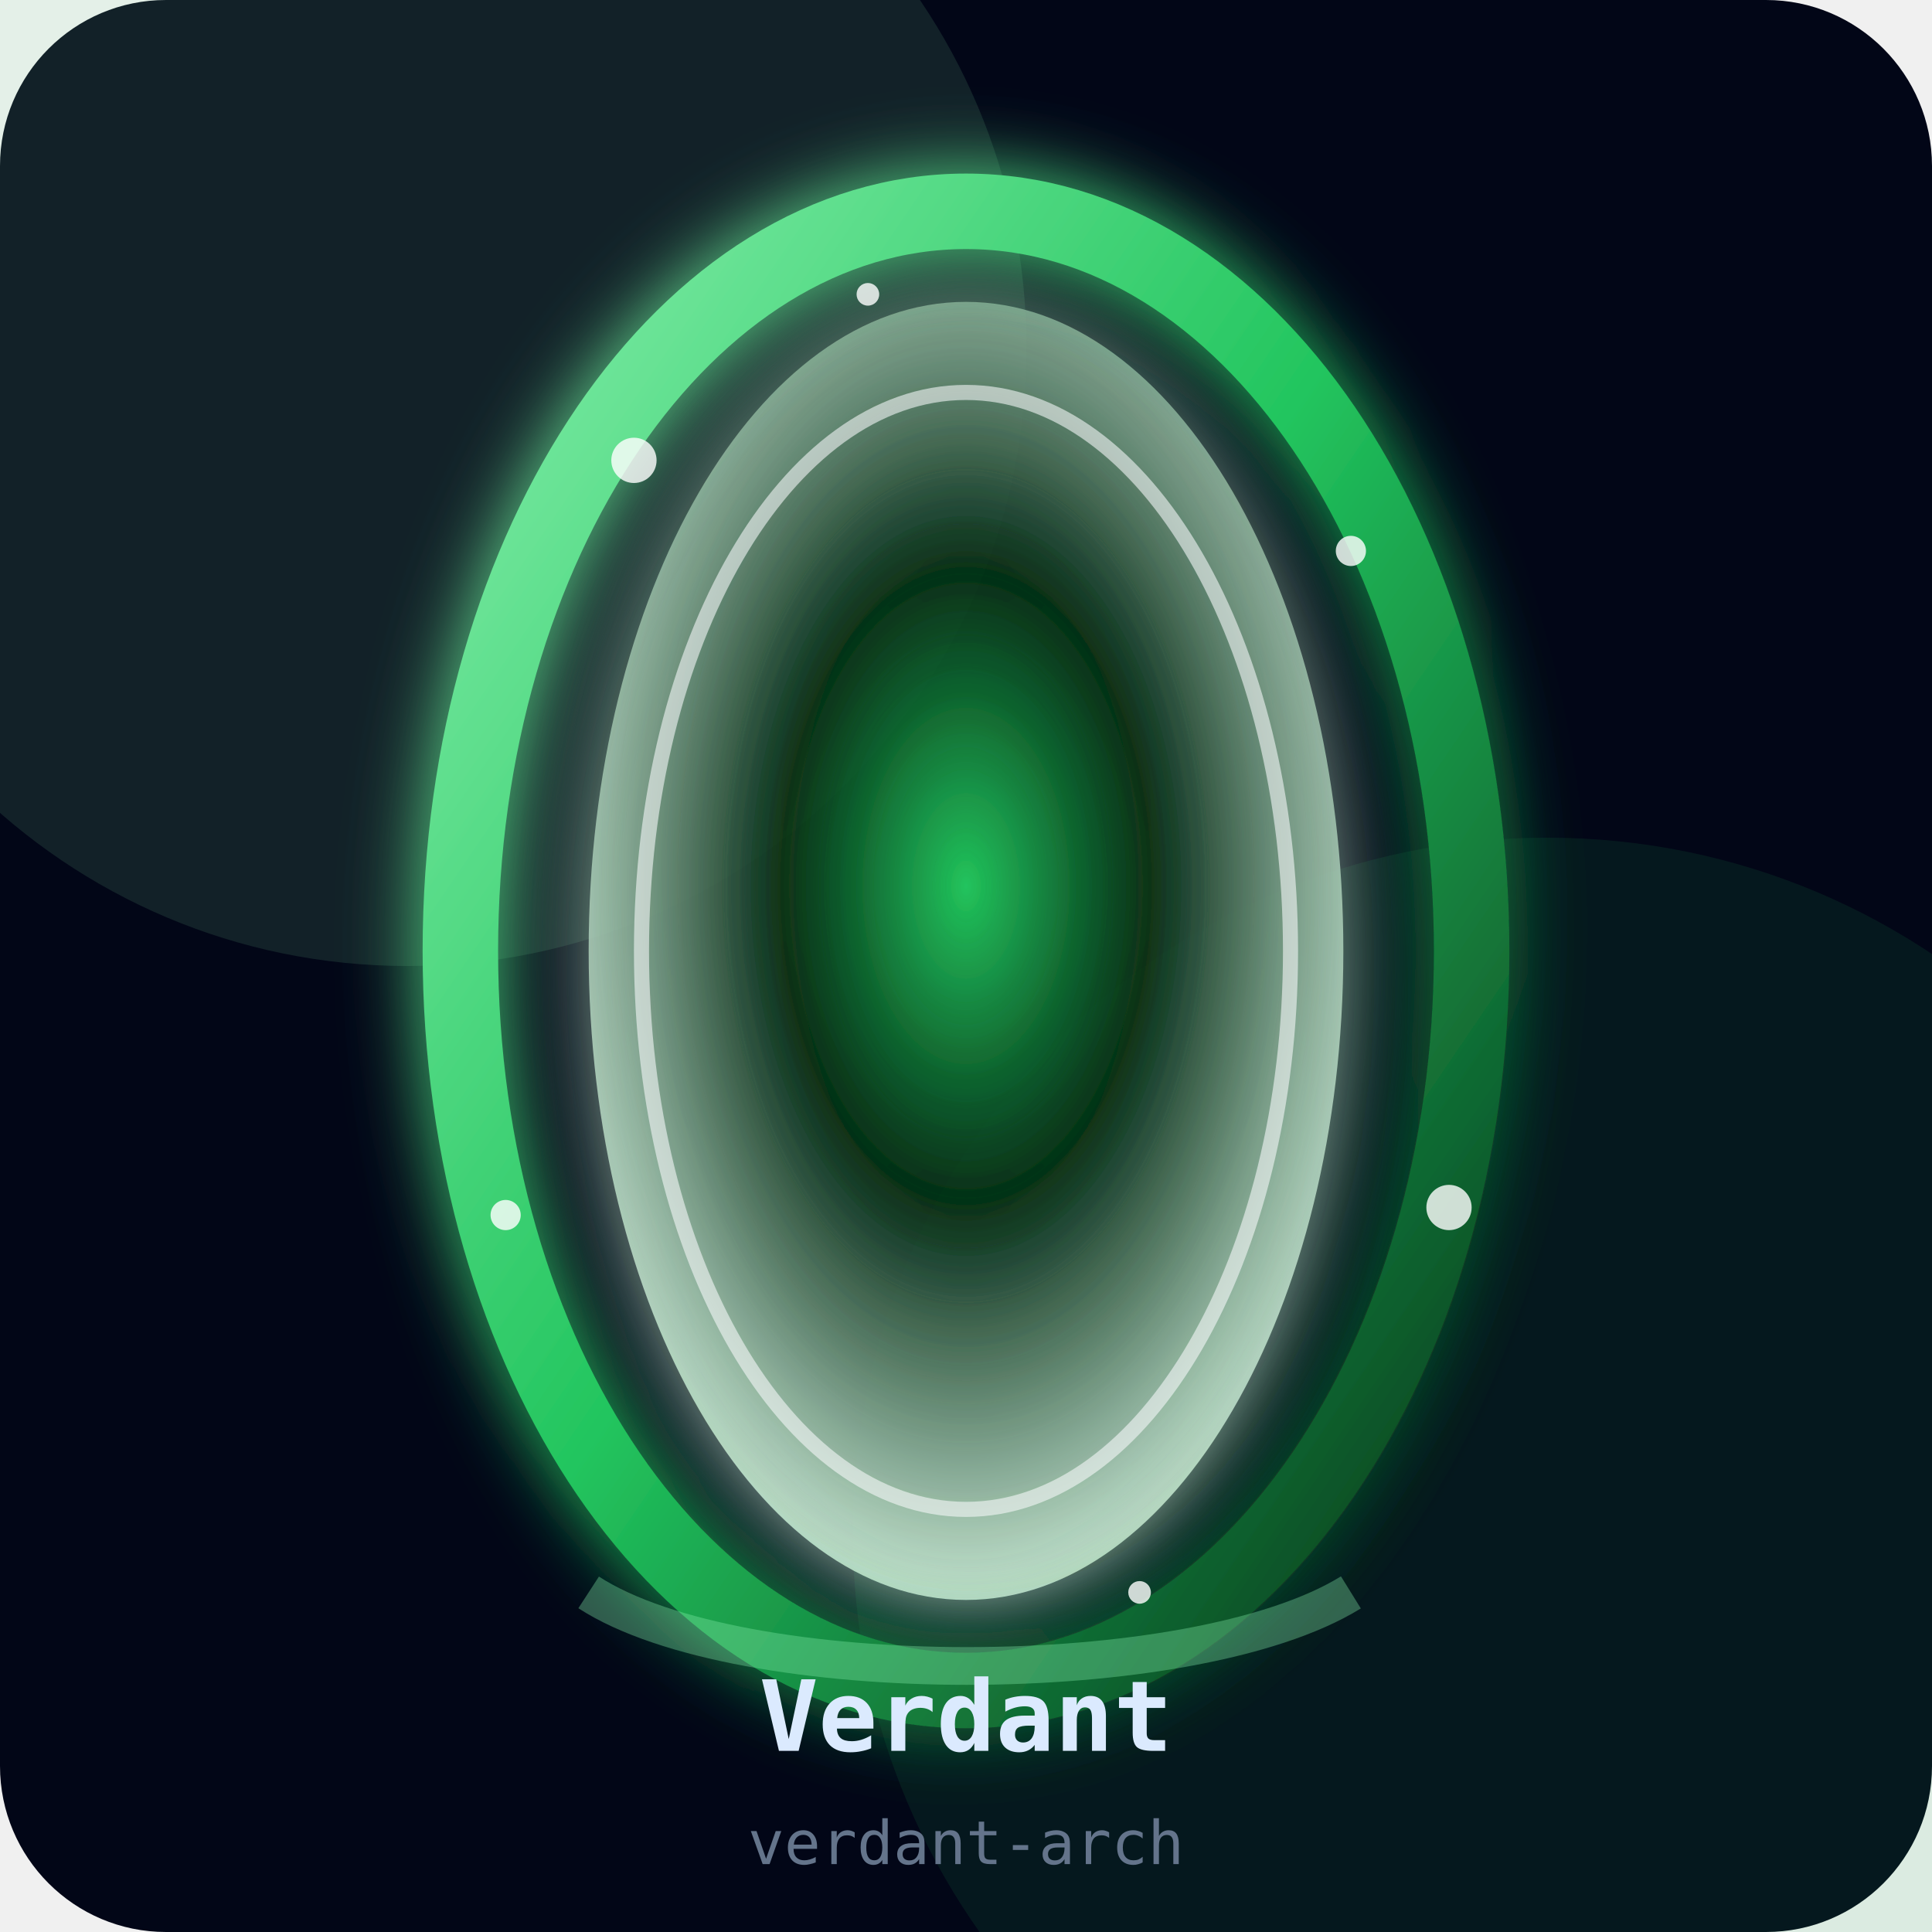
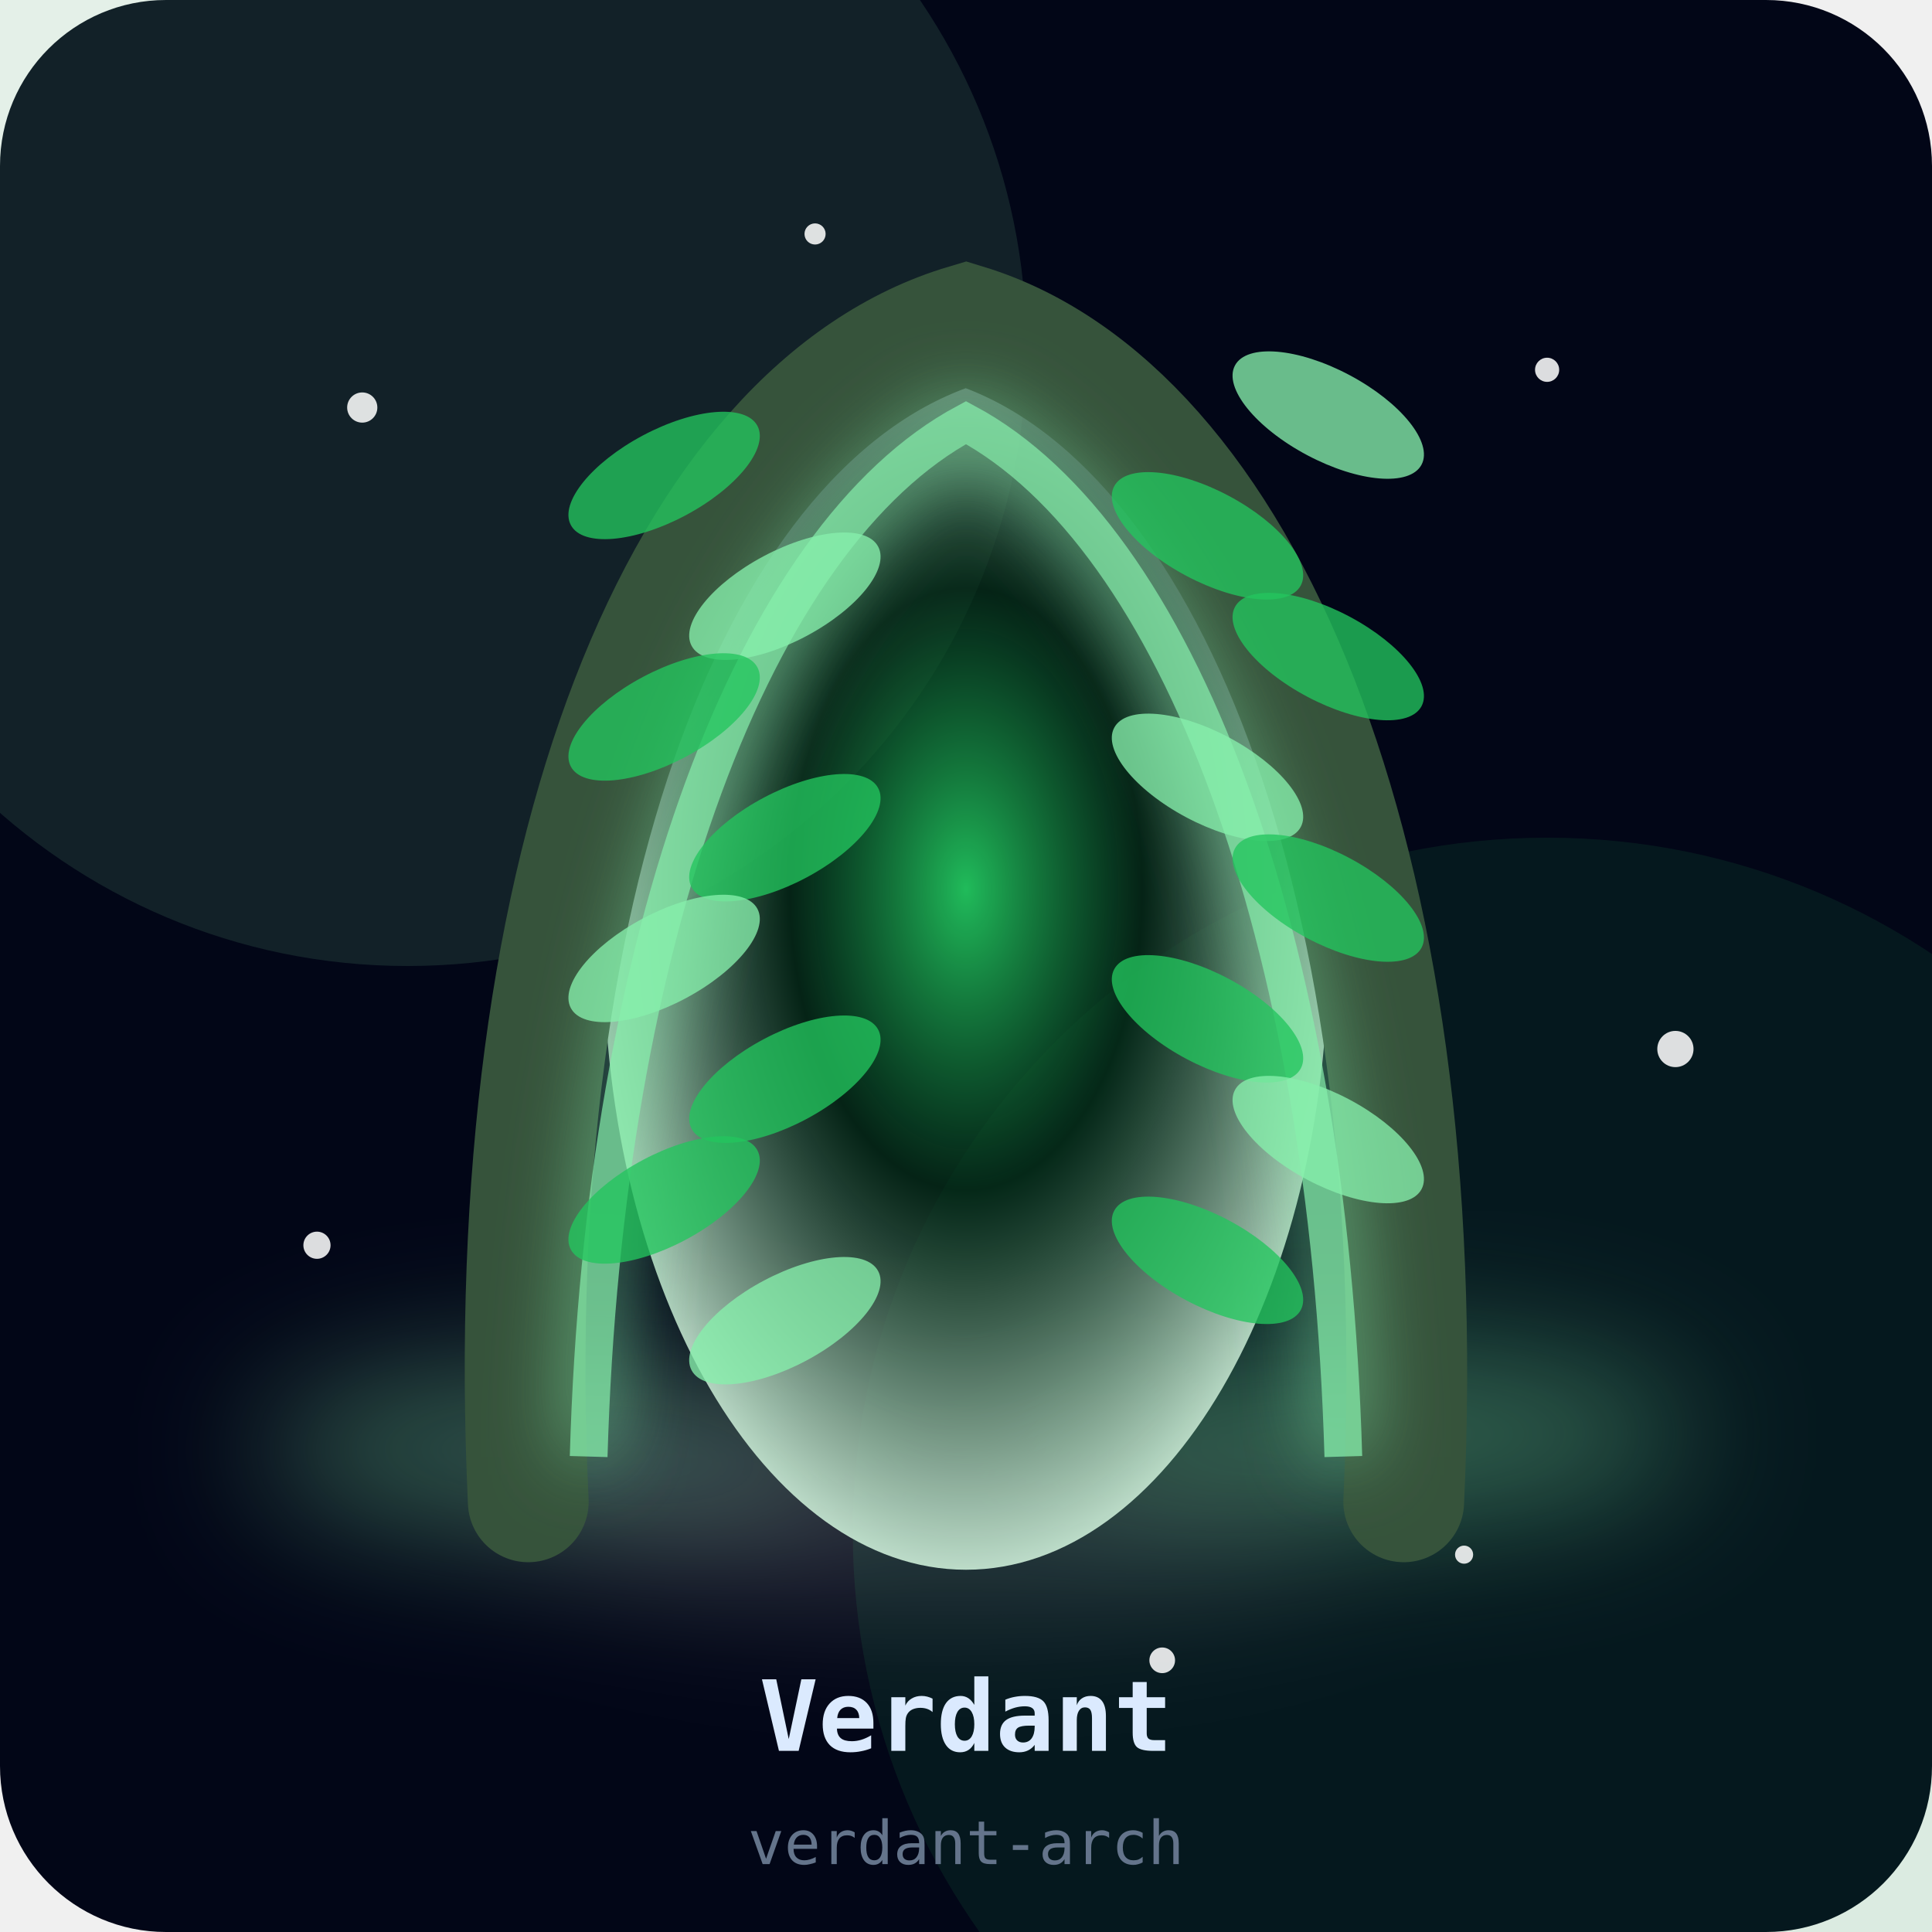
<svg xmlns="http://www.w3.org/2000/svg" width="256" height="256" viewBox="0 0 256 256" role="img" aria-label="Verdant portal">
  <defs>
    <radialGradient id="core-verdant-arch" cx="50%" cy="45%" r="58%">
      <stop offset="0%" stop-color="#22c55e" stop-opacity="0.95" />
      <stop offset="42%" stop-color="#052e16" stop-opacity="0.72" />
      <stop offset="100%" stop-color="#dcfce7" stop-opacity="0.94" />
    </radialGradient>
    <linearGradient id="rim-verdant-arch" x1="0%" x2="100%" y1="0%" y2="100%">
      <stop offset="0%" stop-color="#86efac" />
      <stop offset="48%" stop-color="#22c55e" />
      <stop offset="100%" stop-color="#052e16" />
    </linearGradient>
    <filter id="glow-verdant-arch" x="-50%" y="-50%" width="200%" height="200%">
      <feGaussianBlur stdDeviation="5" result="blur" />
      <feMerge>
        <feMergeNode in="blur" />
        <feMergeNode in="SourceGraphic" />
      </feMerge>
    </filter>
+     <filter id="glow-smoke" x="-50%" y="-50%" width="200%" height="200%">
+       <feGaussianBlur stdDeviation="9" />
+     </filter>
  </defs>
  <rect width="256" height="256" rx="22" fill="#020617" />
  <circle cx="54" cy="46" r="82" fill="#86efac" opacity="0.12" />
  <circle cx="205" cy="203" r="92" fill="#22c55e" opacity="0.1" />
-   <ellipse cx="128" cy="126" rx="50" ry="86" fill="url(#core-verdant-arch)" filter="url(#glow-verdant-arch)" />
-   <ellipse cx="128" cy="126" rx="67" ry="98" fill="none" stroke="url(#rim-verdant-arch)" stroke-width="10" filter="url(#glow-verdant-arch)" />
-   <ellipse cx="128" cy="126" rx="43" ry="74" fill="none" stroke="#f8fafc" stroke-width="2" opacity="0.58" />
-   <g opacity="0.8">
-     <circle cx="84" cy="61" r="3" fill="#fff" />
-     <circle cx="179" cy="73" r="2" fill="#fff" />
-     <circle cx="67" cy="161" r="2" fill="#fff" />
-     <circle cx="192" cy="160" r="3" fill="#fff" />
-     <circle cx="115" cy="39" r="1.5" fill="#fff" />
-     <circle cx="151" cy="211" r="1.5" fill="#fff" />
+   <g opacity="0.34" filter="url(#glow-smoke)">
+     <ellipse cx="74" cy="192" rx="40" ry="12" fill="#86efac" />
+     <ellipse cx="126" cy="199" rx="58" ry="14" fill="#ffffff" opacity="0.42" />
+     <ellipse cx="180" cy="190" rx="44" ry="12" fill="#86efac" />
  </g>
-   <path d="M78 211c20 13 80 13 101 0" fill="none" stroke="#86efac" stroke-width="5" opacity="0.35" />
+   <ellipse cx="128" cy="126" rx="48" ry="82" fill="url(#core-verdant-arch)" />
+   <path d="M70 199c-4-86 21-145 58-156 36 11 62 70 58 156" fill="none" stroke="#36533b" stroke-width="16" stroke-linecap="round" />
+   <path d="M78 193c2-69 22-122 50-137 28 15 48 68 50 137" fill="none" stroke="#86efac" stroke-width="5" opacity="0.78" filter="url(#glow-verdant-arch)" />
+   <ellipse cx="176" cy="55" rx="14" ry="6" fill="#86efac" transform="rotate(28 176 55)" opacity="0.78" />
+   <ellipse cx="88" cy="63" rx="14" ry="6" fill="#22c55e" transform="rotate(-28 88 63)" opacity="0.78" />
+   <ellipse cx="160" cy="71" rx="14" ry="6" fill="#22c55e" transform="rotate(28 160 71)" opacity="0.78" />
+   <ellipse cx="104" cy="79" rx="14" ry="6" fill="#86efac" transform="rotate(-28 104 79)" opacity="0.78" />
+   <ellipse cx="176" cy="87" rx="14" ry="6" fill="#22c55e" transform="rotate(28 176 87)" opacity="0.78" />
+   <ellipse cx="88" cy="95" rx="14" ry="6" fill="#22c55e" transform="rotate(-28 88 95)" opacity="0.78" />
+   <ellipse cx="160" cy="103" rx="14" ry="6" fill="#86efac" transform="rotate(28 160 103)" opacity="0.78" />
+   <ellipse cx="104" cy="111" rx="14" ry="6" fill="#22c55e" transform="rotate(-28 104 111)" opacity="0.78" />
+   <ellipse cx="176" cy="119" rx="14" ry="6" fill="#22c55e" transform="rotate(28 176 119)" opacity="0.78" />
+   <ellipse cx="88" cy="127" rx="14" ry="6" fill="#86efac" transform="rotate(-28 88 127)" opacity="0.78" />
+   <ellipse cx="160" cy="135" rx="14" ry="6" fill="#22c55e" transform="rotate(28 160 135)" opacity="0.78" />
+   <ellipse cx="104" cy="143" rx="14" ry="6" fill="#22c55e" transform="rotate(-28 104 143)" opacity="0.78" />
+   <ellipse cx="176" cy="151" rx="14" ry="6" fill="#86efac" transform="rotate(28 176 151)" opacity="0.78" />
+   <ellipse cx="88" cy="159" rx="14" ry="6" fill="#22c55e" transform="rotate(-28 88 159)" opacity="0.78" />
+   <ellipse cx="160" cy="167" rx="14" ry="6" fill="#22c55e" transform="rotate(28 160 167)" opacity="0.78" />
+   <ellipse cx="104" cy="175" rx="14" ry="6" fill="#86efac" transform="rotate(-28 104 175)" opacity="0.78" />
+   <g opacity="0.86">
+     <circle cx="48" cy="54" r="2" fill="#fff" />
+     <circle cx="205" cy="49" r="1.6" fill="#fff" />
+     <circle cx="222" cy="139" r="2.4" fill="#fff" />
+     <circle cx="42" cy="165" r="1.8" fill="#fff" />
+     <circle cx="108" cy="31" r="1.4" fill="#fff" />
+     <circle cx="154" cy="220" r="1.7" fill="#fff" />
+     <circle cx="194" cy="206" r="1.2" fill="#fff" />
+   </g>
  <text x="128" y="232" text-anchor="middle" fill="#dbeafe" font-family="ui-monospace, SFMono-Regular, Menlo, monospace" font-size="13" font-weight="700" letter-spacing="0">Verdant</text>
  <text x="128" y="247" text-anchor="middle" fill="#64748b" font-family="ui-monospace, SFMono-Regular, Menlo, monospace" font-size="8" letter-spacing="0">verdant-arch</text>
</svg>
